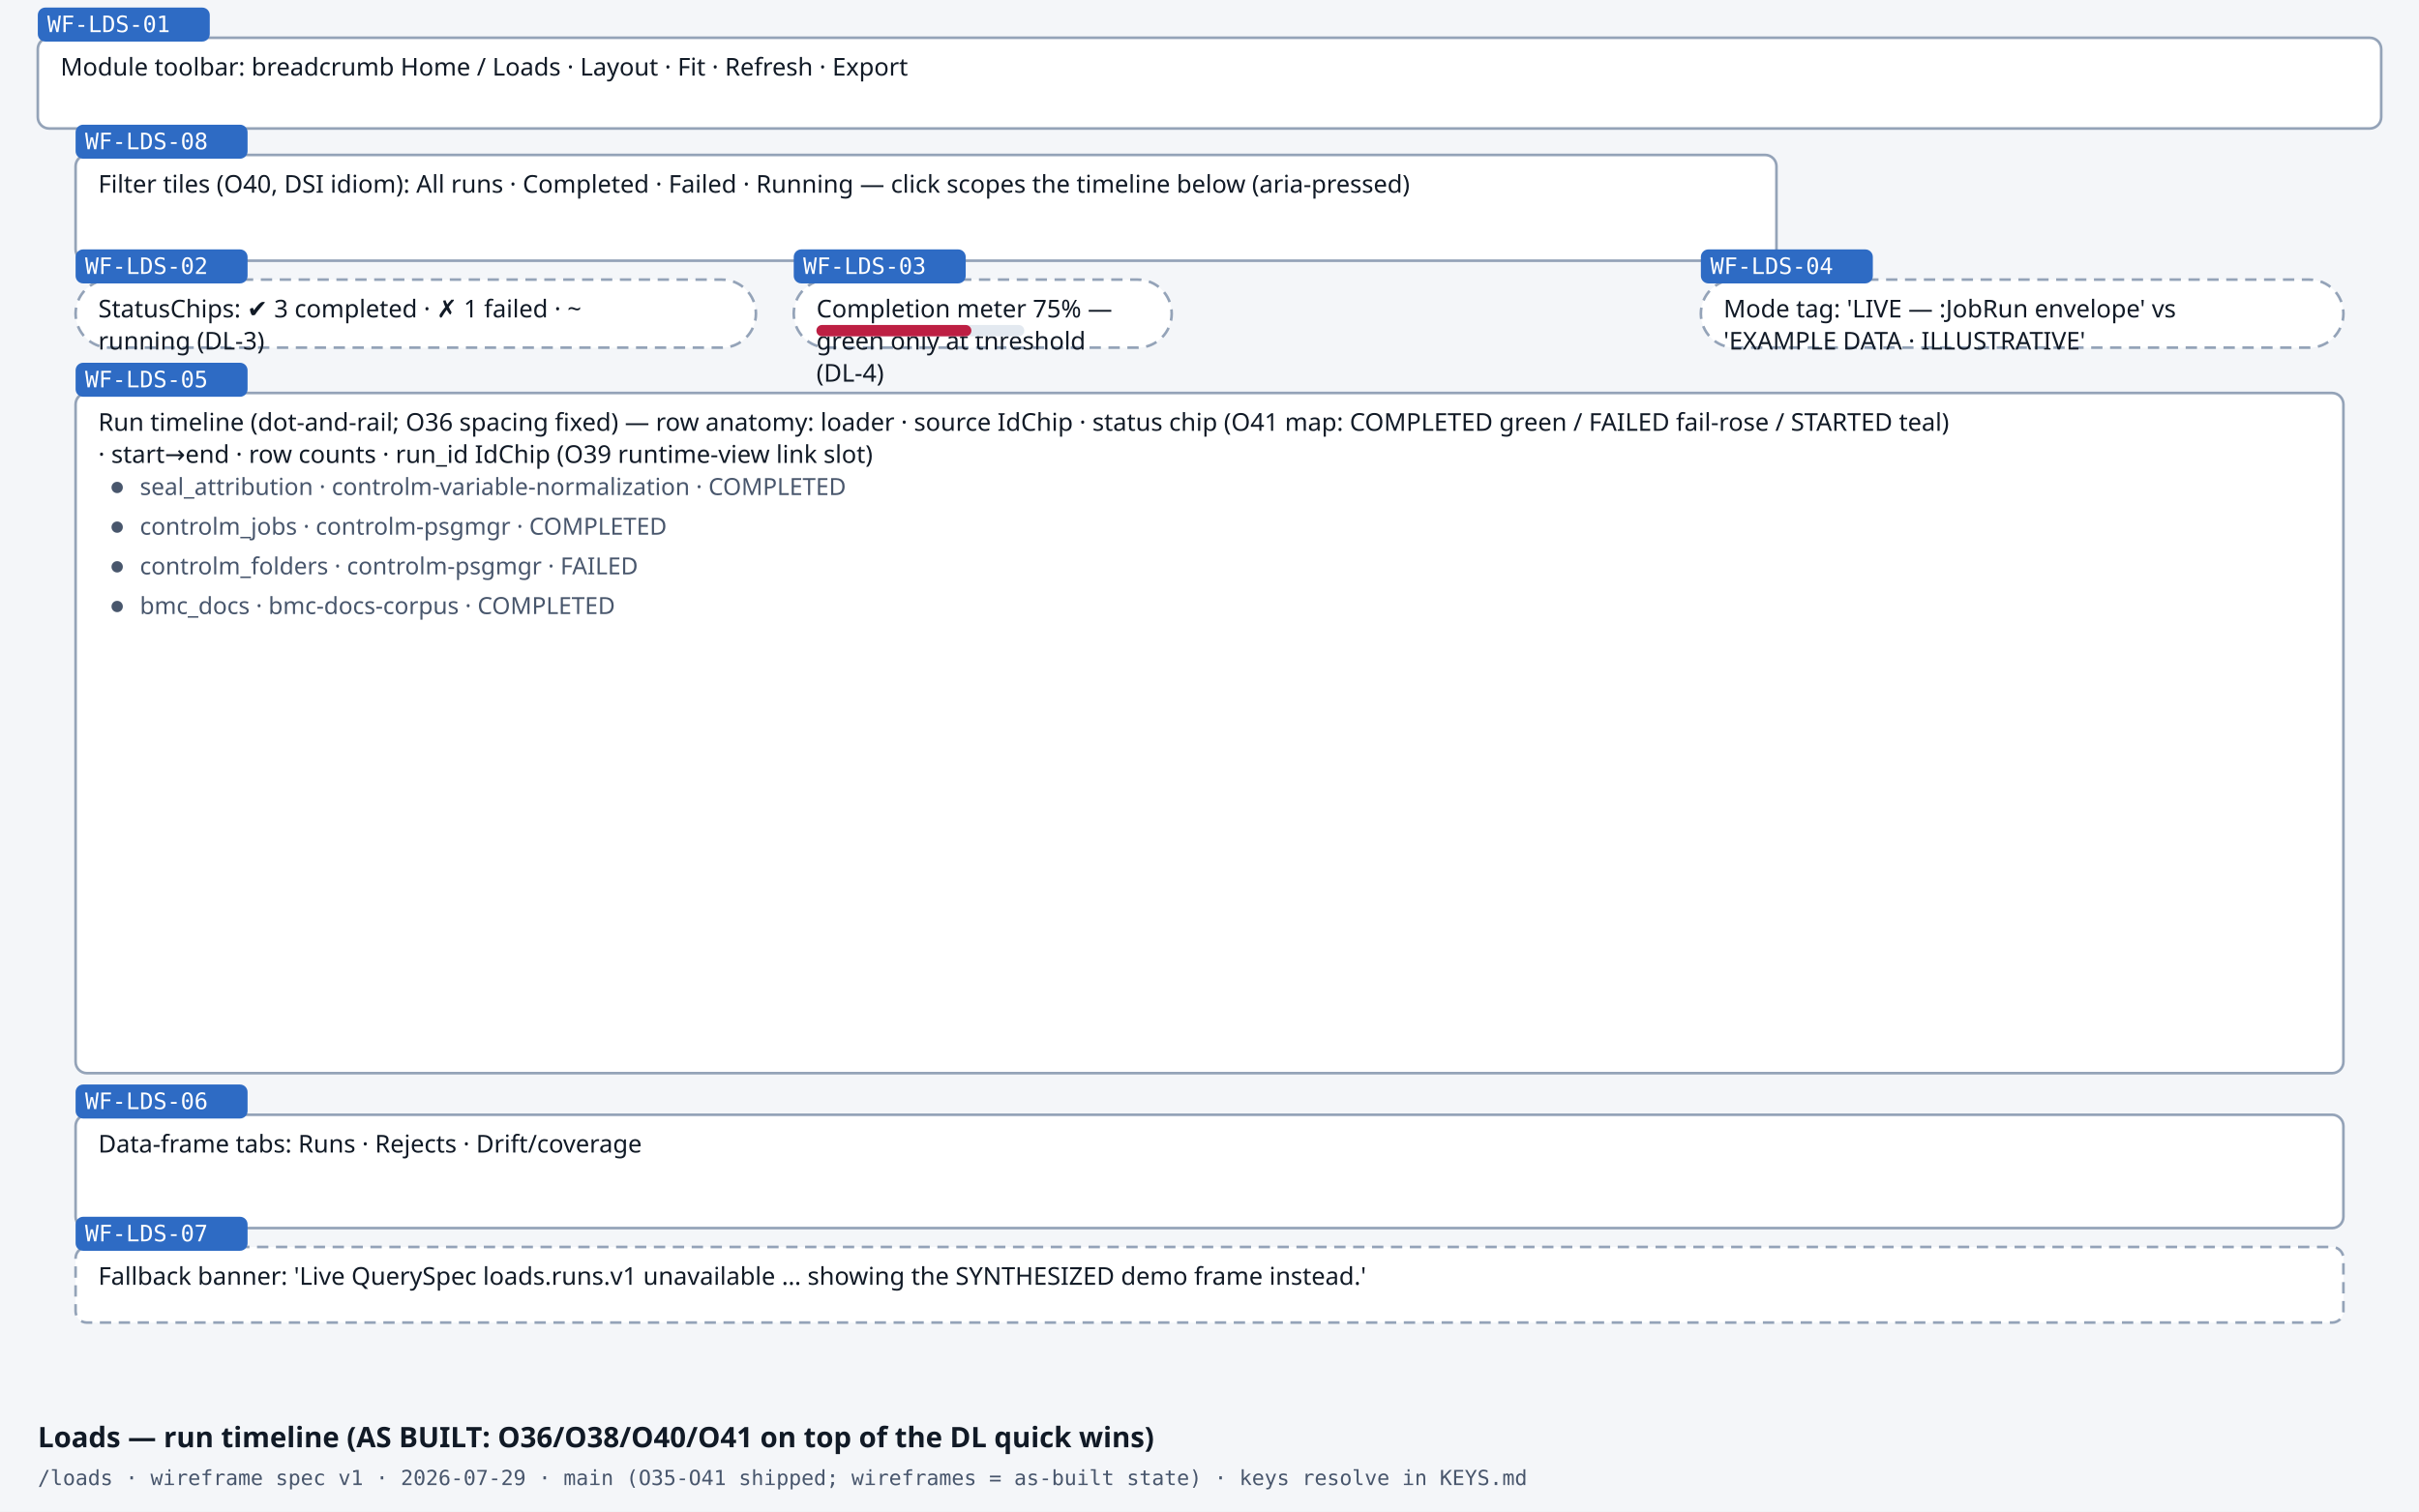
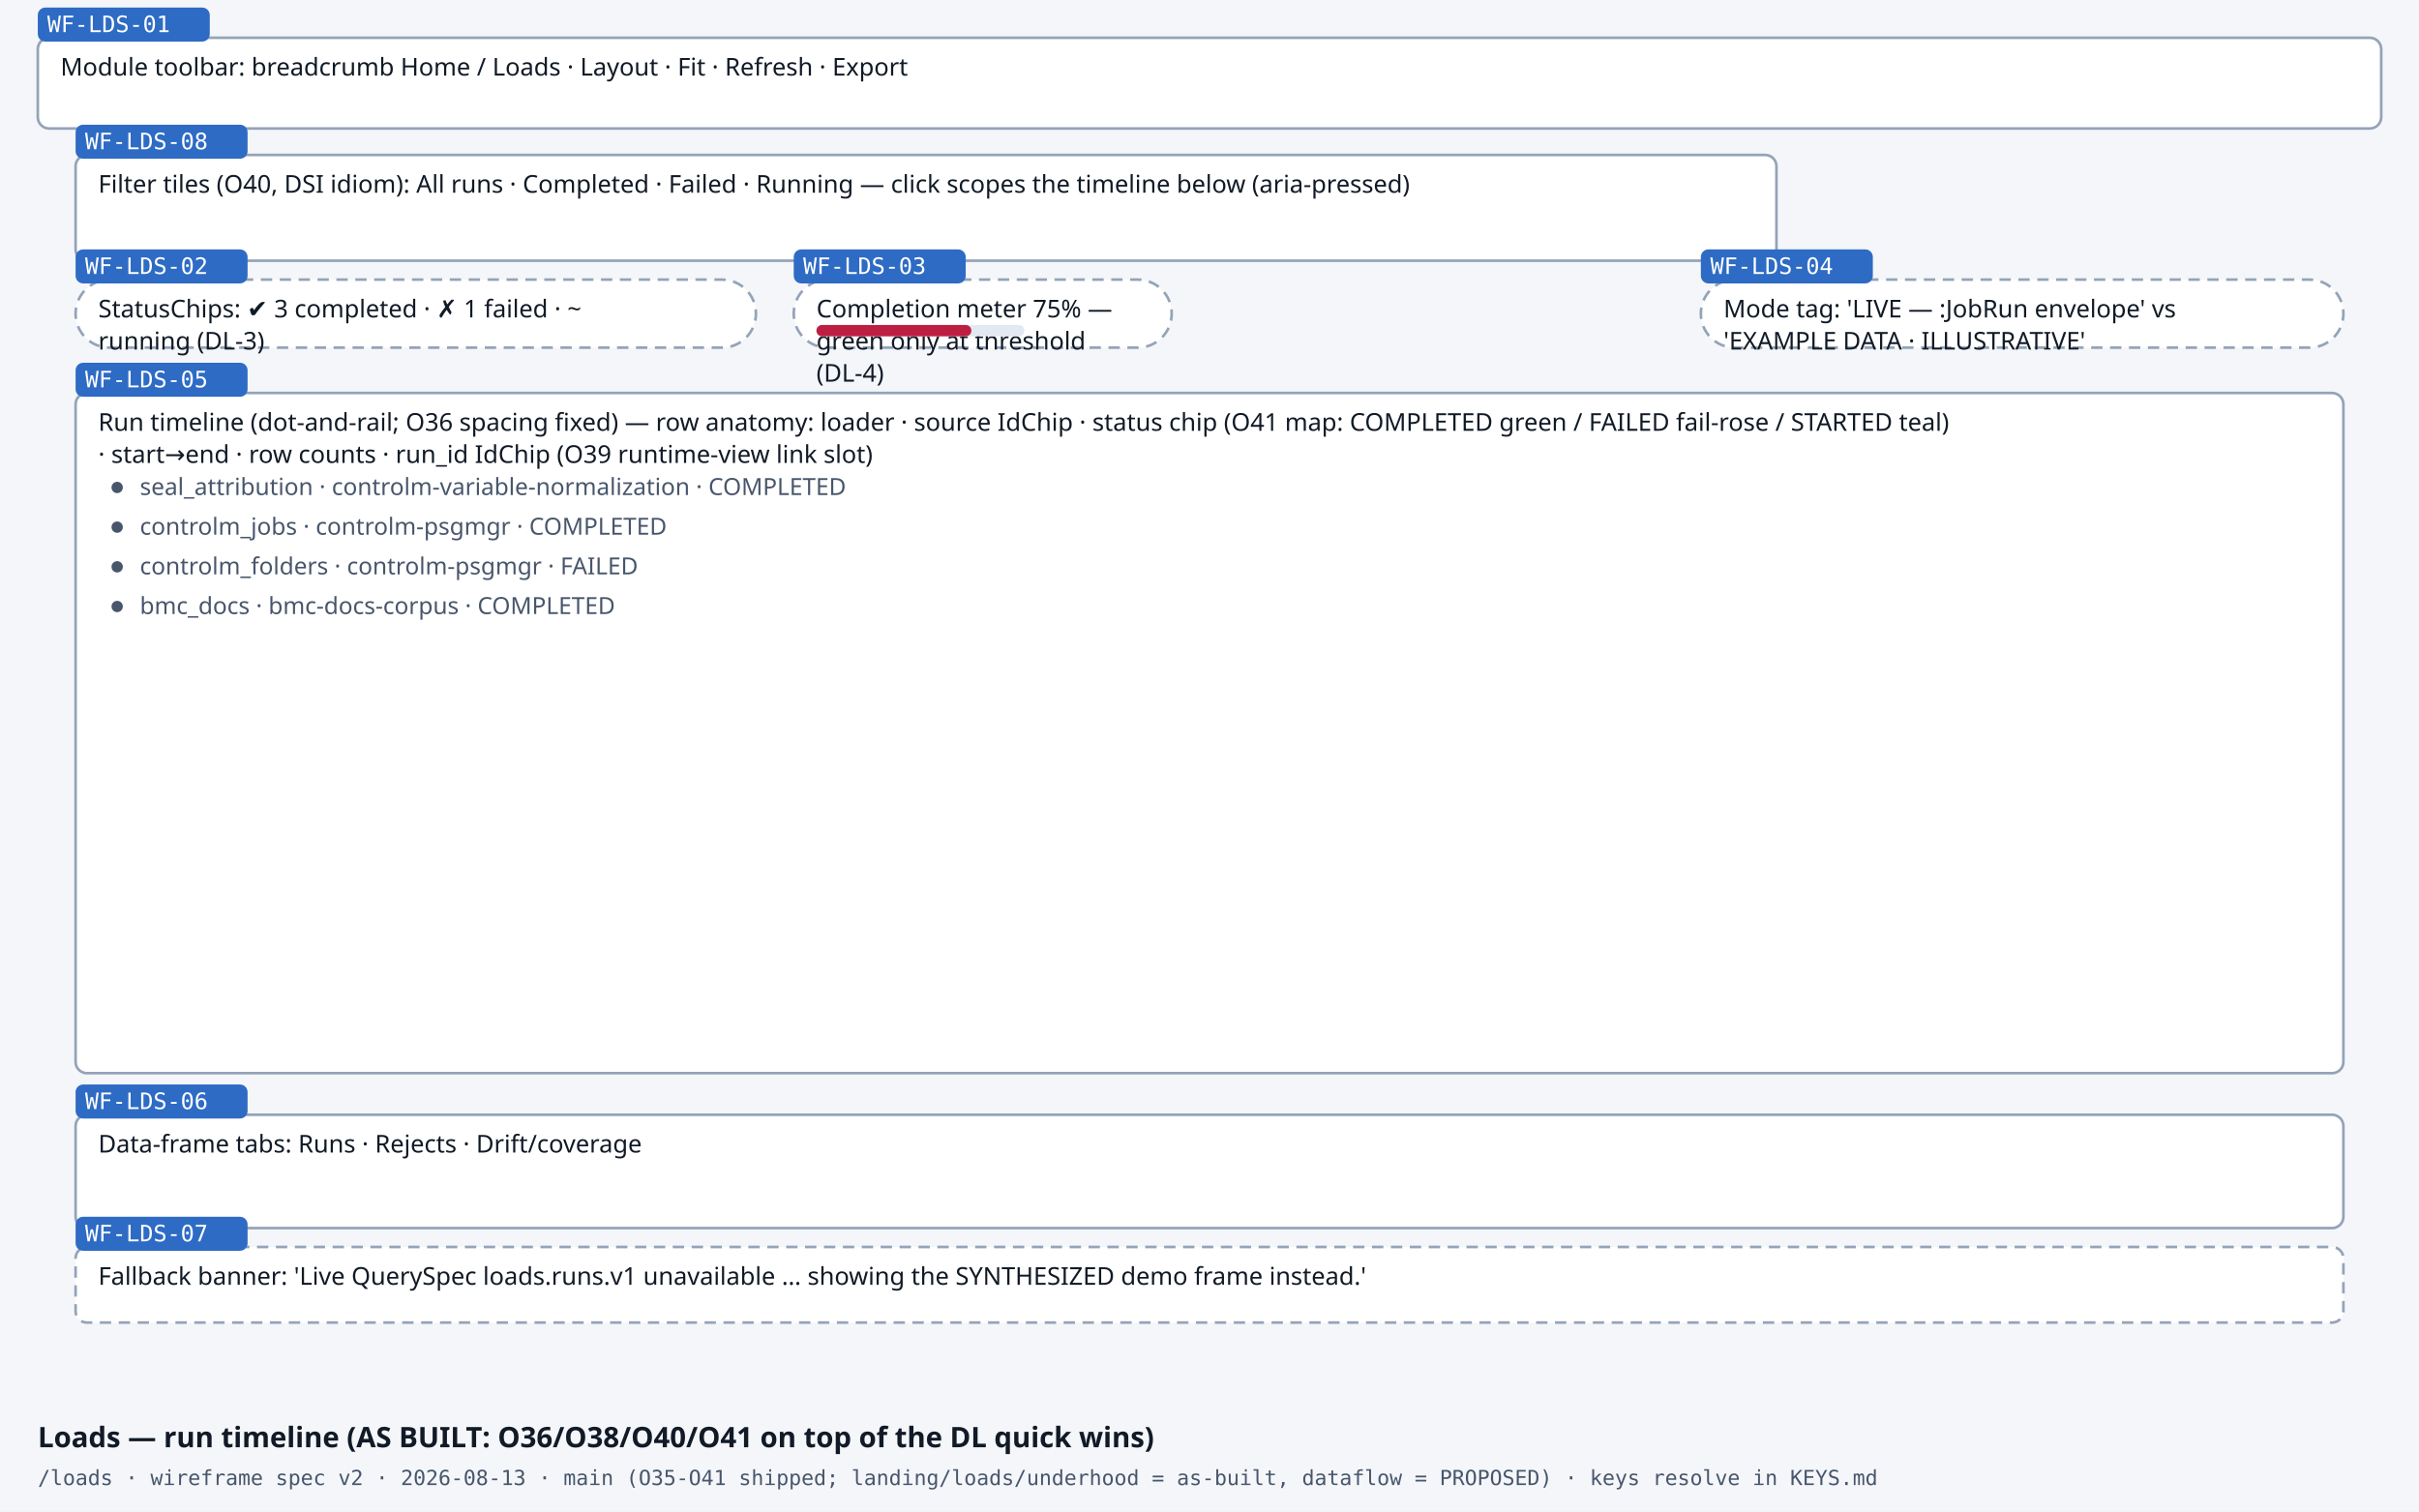
<svg xmlns="http://www.w3.org/2000/svg" viewBox="0 0 1280 800" font-family="sans-serif">
  <rect width="1280" height="800" fill="#f4f6f9" />
  <text x="20" y="766" font-size="15" font-weight="bold" fill="#111a26">Loads — run timeline (AS BUILT: O36/O38/O40/O41 on top of the DL quick wins)</text>
-   <text x="20" y="786" font-family="monospace" font-size="11" fill="#48566c">/loads · wireframe spec v1 · 2026-07-29 · main (O35-O41 shipped; wireframes = as-built state) · keys resolve in KEYS.md</text>
+   <text x="20" y="786" font-family="monospace" font-size="11" fill="#48566c">/loads · wireframe spec v2 · 2026-08-13 · main (O35-O41 shipped; landing/loads/underhood = as-built, dataflow = PROPOSED) · keys resolve in KEYS.md</text>
  <rect x="20" y="20" width="1240" height="48" rx="6" fill="#ffffff" stroke="#94a3b8" stroke-width="1.4" />
  <rect x="20" y="4" width="91" height="18" rx="4" fill="#2e6bc4" />
  <text x="25" y="17" font-family="monospace" font-size="12" fill="#ffffff">WF-LDS-01</text>
  <text x="32" y="40" font-family="sans-serif" font-size="13" fill="#111a26">Module toolbar: breadcrumb Home / Loads · Layout · Fit · Refresh · Export</text>
  <rect x="40" y="82" width="900" height="56" rx="6" fill="#ffffff" stroke="#94a3b8" stroke-width="1.4" />
  <rect x="40" y="66" width="91" height="18" rx="4" fill="#2e6bc4" />
  <text x="45" y="79" font-family="monospace" font-size="12" fill="#ffffff">WF-LDS-08</text>
  <text x="52" y="102" font-family="sans-serif" font-size="13" fill="#111a26">Filter tiles (O40, DSI idiom): All runs · Completed · Failed · Running — click scopes the timeline below (aria-pressed)</text>
  <rect x="40" y="148" width="360" height="36" rx="18" fill="#ffffff" stroke="#94a3b8" stroke-width="1.4" stroke-dasharray="6 4" />
  <rect x="40" y="132" width="91" height="18" rx="4" fill="#2e6bc4" />
  <text x="45" y="145" font-family="monospace" font-size="12" fill="#ffffff">WF-LDS-02</text>
  <text x="52" y="168" font-family="sans-serif" font-size="13" fill="#111a26">StatusChips: ✔ 3 completed · ✗ 1 failed · ~</text>
  <text x="52" y="185" font-family="sans-serif" font-size="13" fill="#111a26">running (DL-3)</text>
  <rect x="420" y="148" width="200" height="36" rx="18" fill="#ffffff" stroke="#94a3b8" stroke-width="1.4" stroke-dasharray="6 4" />
  <rect x="420" y="132" width="91" height="18" rx="4" fill="#2e6bc4" />
  <text x="425" y="145" font-family="monospace" font-size="12" fill="#ffffff">WF-LDS-03</text>
  <text x="432" y="168" font-family="sans-serif" font-size="13" fill="#111a26">Completion meter 75% —</text>
  <text x="432" y="185" font-family="sans-serif" font-size="13" fill="#111a26">green only at threshold</text>
  <text x="432" y="202" font-family="sans-serif" font-size="13" fill="#111a26">(DL-4)</text>
  <rect x="432" y="172" width="110" height="6" rx="3" fill="#e3e9f0" />
  <rect x="432" y="172" width="82" height="6" rx="3" fill="#bd1f43" />
  <rect x="900" y="148" width="340" height="36" rx="18" fill="#ffffff" stroke="#94a3b8" stroke-width="1.4" stroke-dasharray="6 4" />
  <rect x="900" y="132" width="91" height="18" rx="4" fill="#2e6bc4" />
  <text x="905" y="145" font-family="monospace" font-size="12" fill="#ffffff">WF-LDS-04</text>
  <text x="912" y="168" font-family="sans-serif" font-size="13" fill="#111a26">Mode tag: 'LIVE — :JobRun envelope' vs</text>
  <text x="912" y="185" font-family="sans-serif" font-size="13" fill="#111a26">'EXAMPLE DATA · ILLUSTRATIVE'</text>
  <rect x="40" y="208" width="1200" height="360" rx="6" fill="#ffffff" stroke="#94a3b8" stroke-width="1.4" />
  <rect x="40" y="192" width="91" height="18" rx="4" fill="#2e6bc4" />
  <text x="45" y="205" font-family="monospace" font-size="12" fill="#ffffff">WF-LDS-05</text>
  <text x="52" y="228" font-family="sans-serif" font-size="13" fill="#111a26">Run timeline (dot-and-rail; O36 spacing fixed) — row anatomy: loader · source IdChip · status chip (O41 map: COMPLETED green / FAILED fail-rose / STARTED teal)</text>
  <text x="52" y="245" font-family="sans-serif" font-size="13" fill="#111a26">· start→end · row counts · run_id IdChip (O39 runtime-view link slot)</text>
  <circle cx="62" cy="258" r="3" fill="#48566c" />
  <text x="74" y="262" font-family="sans-serif" font-size="12.5" fill="#48566c">seal_attribution · controlm-variable-normalization · COMPLETED</text>
  <circle cx="62" cy="279" r="3" fill="#48566c" />
  <text x="74" y="283" font-family="sans-serif" font-size="12.5" fill="#48566c">controlm_jobs · controlm-psgmgr · COMPLETED</text>
  <circle cx="62" cy="300" r="3" fill="#48566c" />
  <text x="74" y="304" font-family="sans-serif" font-size="12.5" fill="#48566c">controlm_folders · controlm-psgmgr · FAILED</text>
  <circle cx="62" cy="321" r="3" fill="#48566c" />
  <text x="74" y="325" font-family="sans-serif" font-size="12.5" fill="#48566c">bmc_docs · bmc-docs-corpus · COMPLETED</text>
  <rect x="40" y="590" width="1200" height="60" rx="6" fill="#ffffff" stroke="#94a3b8" stroke-width="1.4" />
  <rect x="40" y="574" width="91" height="18" rx="4" fill="#2e6bc4" />
  <text x="45" y="587" font-family="monospace" font-size="12" fill="#ffffff">WF-LDS-06</text>
  <text x="52" y="610" font-family="sans-serif" font-size="13" fill="#111a26">Data-frame tabs: Runs · Rejects · Drift/coverage</text>
  <rect x="40" y="660" width="1200" height="40" rx="6" fill="#ffffff" stroke="#94a3b8" stroke-width="1.4" stroke-dasharray="6 4" />
  <rect x="40" y="644" width="91" height="18" rx="4" fill="#2e6bc4" />
  <text x="45" y="657" font-family="monospace" font-size="12" fill="#ffffff">WF-LDS-07</text>
  <text x="52" y="680" font-family="sans-serif" font-size="13" fill="#111a26">Fallback banner: 'Live QuerySpec loads.runs.v1 unavailable … showing the SYNTHESIZED demo frame instead.'</text>
</svg>
